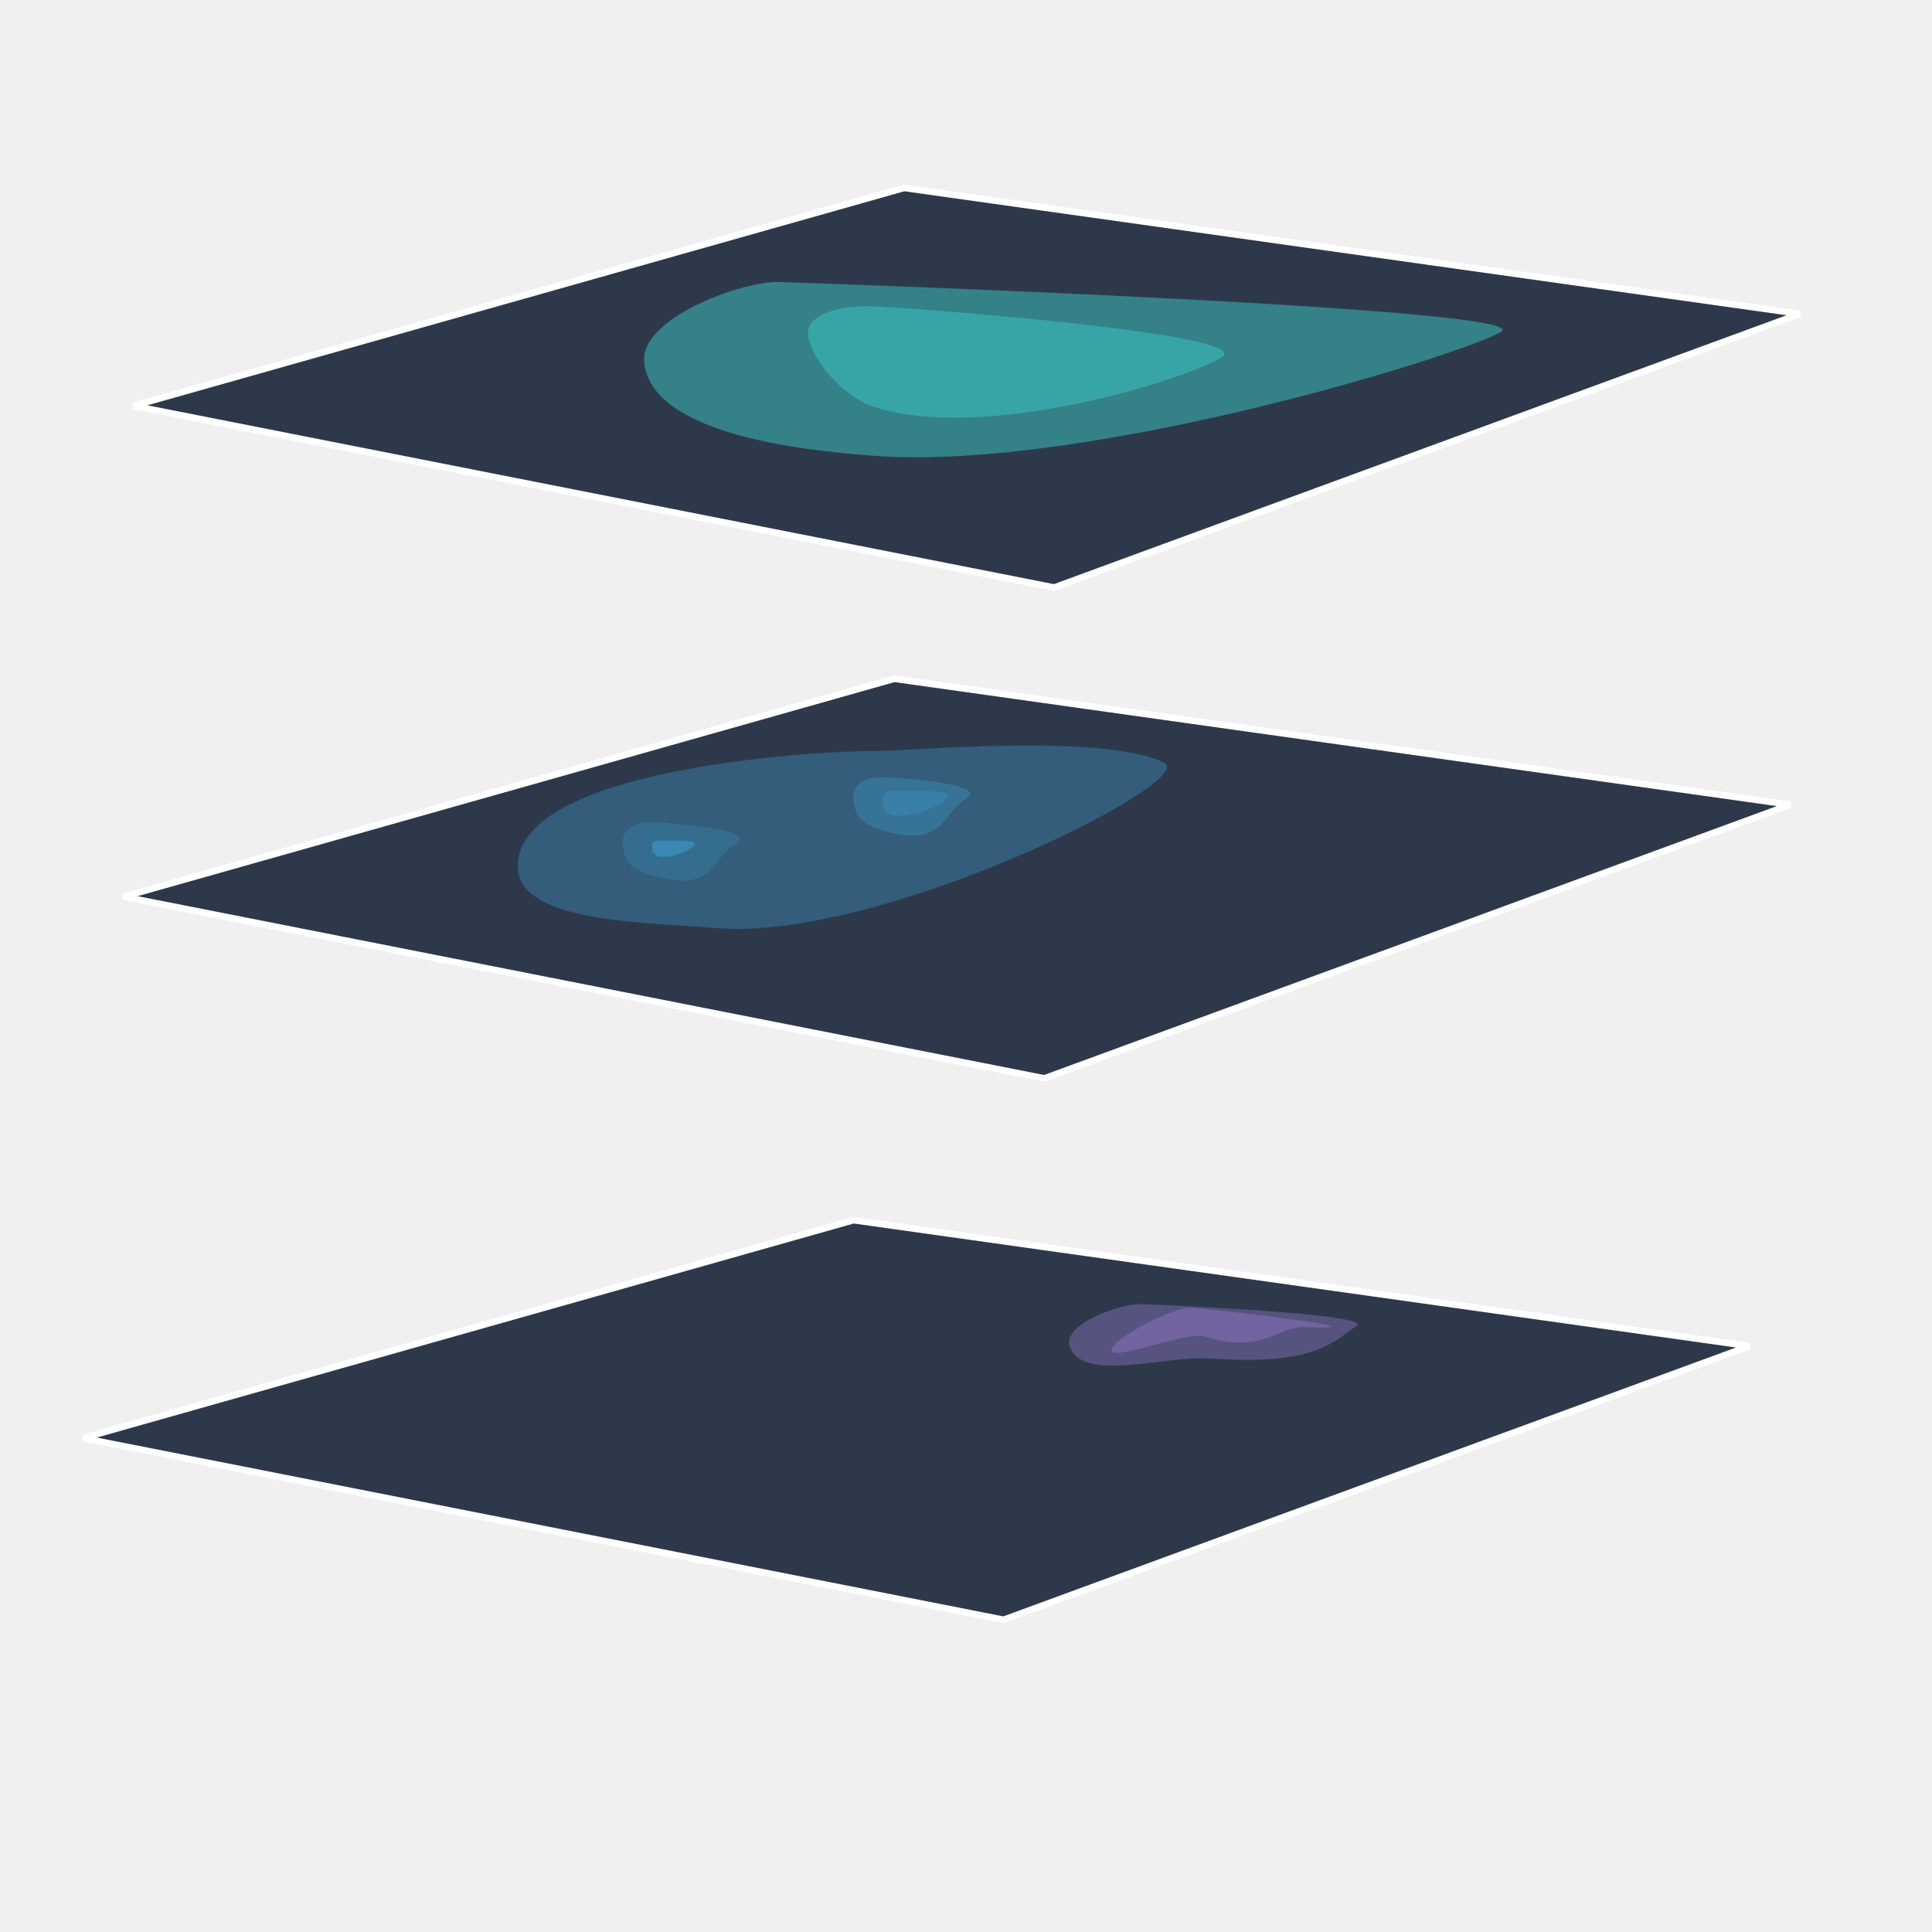
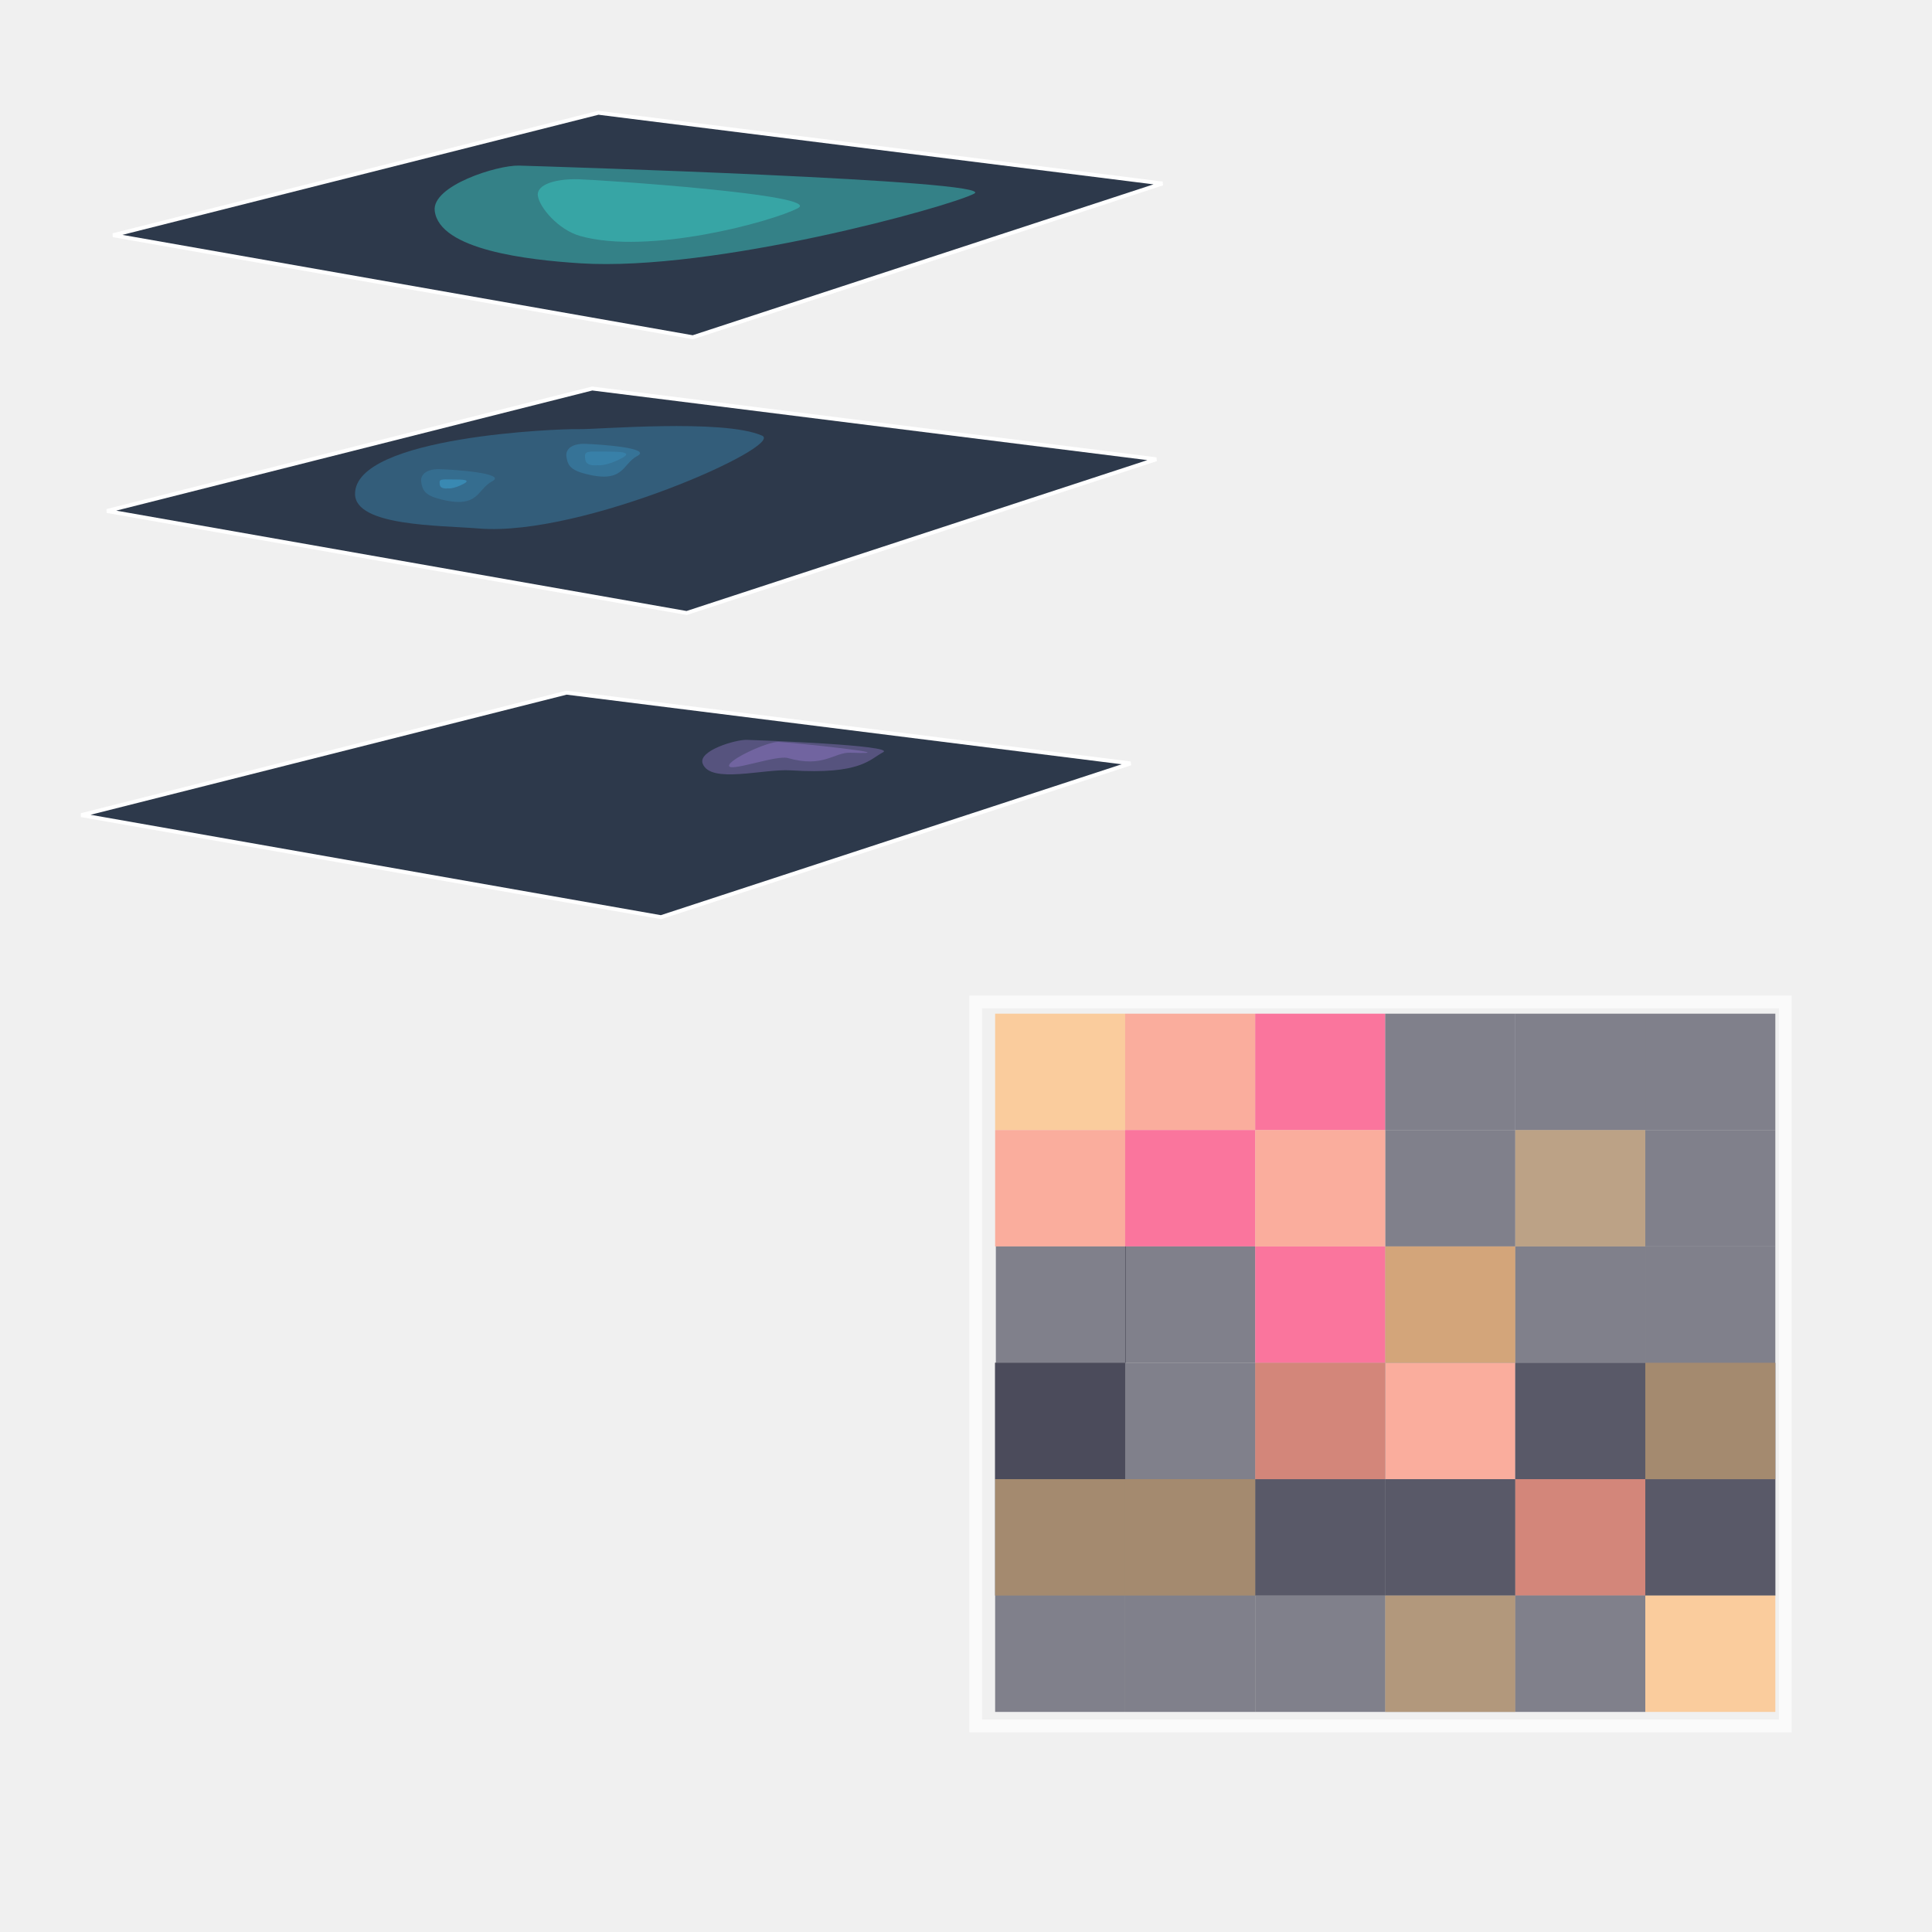
<svg xmlns="http://www.w3.org/2000/svg" width="200mm" height="200mm" viewBox="0 0 200 200" version="1.1" id="svg3411">
  <defs id="defs3405" />
  <g id="layer1">
-     <path style="display:inline;fill:#3b97c4;fill-opacity:0.288;stroke:none;stroke-width:0.583px;stroke-linecap:butt;stroke-linejoin:miter;stroke-opacity:1" d="m 67.125,90.509 c -2.162,-0.687 -2.488,-1.727 -2.657,-3.048 -0.168,-1.321 0.874,-2.399 3.038,-2.332 2.163,0.068 11.18,0.732 8.616,2.237 -2.564,1.505 -2.12,5.327 -8.997,3.143 z" id="path3762" />
-     <path style="display:inline;fill:#3b97c4;fill-opacity:0.389;stroke:none;stroke-width:0.583px;stroke-linecap:butt;stroke-linejoin:miter;stroke-opacity:1" d="m 93.485,84.392 c 0,0 -1.866,0.325 -2.034,-0.995 -0.168,-1.321 -0.115,-1.576 2.049,-1.508 2.163,0.068 6.433,-0.25 3.869,1.255 -2.564,1.505 -3.884,1.249 -3.884,1.249 z" id="path3772" />
-     <path style="display:inline;fill:#3b97c4;fill-opacity:0.664;stroke:none;stroke-width:0.383px;stroke-linecap:butt;stroke-linejoin:miter;stroke-opacity:1" d="m 68.861,88.664 c 0,0 -1.225,0.213 -1.336,-0.654 -0.111,-0.867 -0.076,-1.035 1.345,-0.99 1.421,0.045 4.225,-0.164 2.541,0.824 -1.684,0.988 -2.55,0.82 -2.55,0.82 z" id="path3776" />
-     <path style="display:inline;fill:#a988e4;fill-opacity:0.334;stroke:none;stroke-width:0.501px;stroke-linecap:butt;stroke-linejoin:miter;stroke-opacity:1" d="m 125.224,140.624 c -4.475,-0.321 -13.208,2.556 -14.483,-1.251 -0.791,-2.361 5.398,-4.427 7.258,-4.369 1.86,0.059 24.609,0.996 22.404,2.29 -2.204,1.294 -3.671,4.155 -15.179,3.33 z" id="path3780" />
-     <path style="display:inline;fill:#a988e4;fill-opacity:0.334;stroke:none;stroke-width:0.501px;stroke-linecap:butt;stroke-linejoin:miter;stroke-opacity:1" d="m 124.741,138.355 c -1.858,-0.59 -9.513,2.584 -9.658,1.448 -0.145,-1.136 6.272,-4.477 8.132,-4.419 1.86,0.059 21.909,2.398 11.821,1.991 -2.716,-0.11 -4.382,2.858 -10.295,0.98 z" id="path3782" />
-     <path style="display:inline;fill:#2d394b;fill-opacity:1;stroke:#ffffff;stroke-width:0.678px;stroke-linecap:butt;stroke-linejoin:miter;stroke-opacity:1" d="M 13.805,42.016 93.594,19.454 186.328,32.487 109.125,60.819 Z" id="path8776" />
-     <path style="display:inline;fill:#2d394b;fill-opacity:1;stroke:#ffffff;stroke-width:0.678px;stroke-linecap:butt;stroke-linejoin:miter;stroke-opacity:1" d="M 12.794,92.828 92.583,70.266 185.318,83.3 108.114,111.632 Z" id="path8778" />
-     <path style="display:inline;fill:#2d394b;fill-opacity:1;stroke:#ffffff;stroke-width:0.678px;stroke-linecap:butt;stroke-linejoin:miter;stroke-opacity:1" d="m 8.569,148.874 79.789,-22.562 92.735,13.034 -77.204,28.332 z" id="path8784" />
-     <path style="display:inline;fill:#3bccc4;fill-opacity:0.493;stroke:none;stroke-width:0.957px;stroke-linecap:butt;stroke-linejoin:miter;stroke-opacity:1" d="m 90.581,47.191 c -8.546,-0.612 -23.111,-2.456 -23.892,-9.657 -0.505,-4.655 10.309,-8.455 13.862,-8.344 3.552,0.111 79.044,2.694 74.834,5.165 -4.21,2.471 -42.825,14.41 -64.803,12.836 z" id="path8786" />
-     <path style="display:inline;fill:#3bccc4;fill-opacity:0.493;stroke:none;stroke-width:0.957px;stroke-linecap:butt;stroke-linejoin:miter;stroke-opacity:1" d="m 90.581,42.154 c -3.55,-1.128 -6.656,-5.22 -6.933,-7.389 -0.276,-2.169 3.105,-3.168 6.657,-3.057 3.552,0.111 40.31,2.855 36.1,5.326 -4.21,2.471 -24.531,8.707 -35.824,5.12 z" id="path8788" />
-     <path style="display:inline;fill:#3b97c4;fill-opacity:0.389;stroke:none;stroke-width:0.829px;stroke-linecap:butt;stroke-linejoin:miter;stroke-opacity:1" d="M 73.99,96.063 C 67.404,95.467 53.649,95.64 53.589,89.723 53.481,79.013 87.545,77.645 90.283,77.753 c 2.738,0.108 23.88,-1.976 30.24,1.204 3.743,1.871 -29.593,18.641 -46.533,17.107 z" id="path8792" />
-     <path style="display:inline;fill:#3b97c4;fill-opacity:0.288;stroke:none;stroke-width:0.583px;stroke-linecap:butt;stroke-linejoin:miter;stroke-opacity:1" d="m 67.125,90.509 c -2.162,-0.687 -2.488,-1.727 -2.657,-3.048 -0.168,-1.321 0.874,-2.399 3.038,-2.332 2.163,0.068 11.18,0.732 8.616,2.237 -2.564,1.505 -2.12,5.327 -8.997,3.143 z" id="path8794" />
-     <path style="display:inline;fill:#3b97c4;fill-opacity:0.389;stroke:none;stroke-width:0.583px;stroke-linecap:butt;stroke-linejoin:miter;stroke-opacity:1" d="m 90.995,85.841 c -2.162,-0.687 -2.489,-1.727 -2.657,-3.048 -0.168,-1.321 0.874,-2.399 3.038,-2.332 2.164,0.068 11.18,0.732 8.616,2.237 -2.564,1.505 -2.12,5.327 -8.997,3.143 z" id="path8796" />
-     <path style="display:inline;fill:#3b97c4;fill-opacity:0.389;stroke:none;stroke-width:0.583px;stroke-linecap:butt;stroke-linejoin:miter;stroke-opacity:1" d="m 93.485,84.392 c 0,0 -1.866,0.325 -2.034,-0.995 -0.168,-1.321 -0.115,-1.576 2.049,-1.508 2.163,0.068 6.433,-0.25 3.869,1.255 -2.564,1.505 -3.884,1.249 -3.884,1.249 z" id="path8798" />
-     <path style="display:inline;fill:#3b97c4;fill-opacity:0.664;stroke:none;stroke-width:0.383px;stroke-linecap:butt;stroke-linejoin:miter;stroke-opacity:1" d="m 68.861,88.664 c 0,0 -1.225,0.213 -1.336,-0.654 -0.111,-0.867 -0.076,-1.035 1.345,-0.99 1.421,0.045 4.225,-0.164 2.541,0.824 -1.684,0.988 -2.55,0.82 -2.55,0.82 z" id="path8800" />
-     <path style="display:inline;fill:#a988e4;fill-opacity:0.334;stroke:none;stroke-width:0.501px;stroke-linecap:butt;stroke-linejoin:miter;stroke-opacity:1" d="m 125.224,140.624 c -4.475,-0.321 -13.208,2.556 -14.483,-1.251 -0.791,-2.361 5.398,-4.427 7.258,-4.369 1.86,0.059 24.609,0.996 22.404,2.29 -2.204,1.294 -3.671,4.155 -15.179,3.33 z" id="path8802" />
-     <path style="display:inline;fill:#a988e4;fill-opacity:0.334;stroke:none;stroke-width:0.501px;stroke-linecap:butt;stroke-linejoin:miter;stroke-opacity:1" d="m 124.741,138.355 c -1.858,-0.59 -9.513,2.584 -9.658,1.448 -0.145,-1.136 6.272,-4.477 8.132,-4.419 1.86,0.059 21.909,2.398 11.821,1.991 -2.716,-0.11 -4.382,2.858 -10.295,0.98 z" id="path8804" />
+     <path style="display:inline;fill:#3b97c4;fill-opacity:0.288;stroke:none;stroke-width:0.346px;stroke-linecap:butt;stroke-linejoin:miter;stroke-opacity:1" d="m 45.277,51.591 c -1.361,-0.386 -1.567,-0.97 -1.673,-1.712 -0.106,-0.742 0.551,-1.348 1.913,-1.31 1.362,0.038 7.039,0.411 5.425,1.257 -1.614,0.845 -1.335,2.993 -5.665,1.766 z" id="path3762" />
+     <path style="display:inline;fill:#3b97c4;fill-opacity:0.389;stroke:none;stroke-width:0.346px;stroke-linecap:butt;stroke-linejoin:miter;stroke-opacity:1" d="m 61.874,48.155 c 0,0 -1.175,0.183 -1.281,-0.559 -0.106,-0.742 -0.072,-0.885 1.29,-0.847 1.362,0.038 4.051,-0.14 2.436,0.705 -1.614,0.845 -2.445,0.702 -2.445,0.702 z" id="path3772" />
+     <path style="display:inline;fill:#3b97c4;fill-opacity:0.664;stroke:none;stroke-width:0.228px;stroke-linecap:butt;stroke-linejoin:miter;stroke-opacity:1" d="m 46.37,50.555 c 0,0 -0.771,0.12 -0.841,-0.367 -0.07,-0.487 -0.048,-0.581 0.847,-0.556 0.895,0.025 2.66,-0.092 1.6,0.463 -1.06,0.555 -1.606,0.461 -1.606,0.461 z" id="path3776" />
+     <path style="display:inline;fill:#a988e4;fill-opacity:0.334;stroke:none;stroke-width:0.298px;stroke-linecap:butt;stroke-linejoin:miter;stroke-opacity:1" d="m 81.858,79.746 c -2.817,-0.18 -8.316,1.436 -9.119,-0.703 -0.498,-1.326 3.398,-2.487 4.57,-2.454 1.171,0.033 15.494,0.56 14.106,1.286 -1.388,0.727 -2.312,2.334 -9.557,1.871 z" id="path3780" />
+     <path style="display:inline;fill:#a988e4;fill-opacity:0.334;stroke:none;stroke-width:0.298px;stroke-linecap:butt;stroke-linejoin:miter;stroke-opacity:1" d="m 81.554,78.472 c -1.17,-0.332 -5.99,1.452 -6.081,0.814 -0.091,-0.638 3.949,-2.515 5.12,-2.483 1.171,0.033 13.794,1.347 7.443,1.118 -1.71,-0.062 -2.759,1.606 -6.482,0.551 z" id="path3782" />
+     <path style="display:inline;fill:#2d394b;fill-opacity:1;stroke:#ffffff;stroke-width:0.403px;stroke-linecap:butt;stroke-linejoin:miter;stroke-opacity:1" d="m 11.706,24.348 50.237,-12.675 58.388,7.322 -48.609,15.917 z" id="path8776" />
+     <path style="display:inline;fill:#2d394b;fill-opacity:1;stroke:#ffffff;stroke-width:0.403px;stroke-linecap:butt;stroke-linejoin:miter;stroke-opacity:1" d="M 11.069,52.895 61.306,40.219 119.694,47.542 71.085,63.458 Z" id="path8778" />
+     <path style="display:inline;fill:#2d394b;fill-opacity:1;stroke:#ffffff;stroke-width:0.403px;stroke-linecap:butt;stroke-linejoin:miter;stroke-opacity:1" d="M 8.409,84.381 58.646,71.706 117.034,79.028 68.424,94.945 Z" id="path8784" />
+     <path style="display:inline;fill:#3bccc4;fill-opacity:0.493;stroke:none;stroke-width:0.569px;stroke-linecap:butt;stroke-linejoin:miter;stroke-opacity:1" d="m 60.046,27.255 c -5.381,-0.344 -14.551,-1.38 -15.043,-5.425 -0.318,-2.615 6.491,-4.75 8.728,-4.687 2.237,0.062 49.768,1.514 47.117,2.902 -2.651,1.388 -26.963,8.096 -40.801,7.211 z" id="path8786" />
+     <path style="display:inline;fill:#3bccc4;fill-opacity:0.493;stroke:none;stroke-width:0.569px;stroke-linecap:butt;stroke-linejoin:miter;stroke-opacity:1" d="m 60.046,24.425 c -2.235,-0.633 -4.191,-2.933 -4.365,-4.151 -0.174,-1.218 1.955,-1.78 4.191,-1.718 2.237,0.062 25.38,1.604 22.729,2.992 -2.651,1.388 -15.446,4.892 -22.556,2.876 z" id="path8788" />
+     <path style="display:inline;fill:#3b97c4;fill-opacity:0.389;stroke:none;stroke-width:0.493px;stroke-linecap:butt;stroke-linejoin:miter;stroke-opacity:1" d="M 49.6,54.712 C 45.453,54.377 36.793,54.474 36.755,51.15 c -0.068,-6.017 21.379,-6.786 23.103,-6.725 1.724,0.061 15.035,-1.11 19.04,0.676 2.356,1.051 -18.633,10.473 -29.298,9.611 z" id="path8792" />
+     <path style="display:inline;fill:#3b97c4;fill-opacity:0.288;stroke:none;stroke-width:0.346px;stroke-linecap:butt;stroke-linejoin:miter;stroke-opacity:1" d="m 45.277,51.591 c -1.361,-0.386 -1.567,-0.97 -1.673,-1.712 -0.106,-0.742 0.551,-1.348 1.913,-1.31 1.362,0.038 7.039,0.411 5.425,1.257 -1.614,0.845 -1.335,2.993 -5.665,1.766 z" id="path8794" />
+     <path style="display:inline;fill:#3b97c4;fill-opacity:0.389;stroke:none;stroke-width:0.346px;stroke-linecap:butt;stroke-linejoin:miter;stroke-opacity:1" d="m 60.306,48.969 c -1.361,-0.386 -1.567,-0.97 -1.673,-1.712 -0.106,-0.742 0.551,-1.348 1.913,-1.31 1.362,0.038 7.039,0.411 5.425,1.257 -1.614,0.845 -1.335,2.993 -5.665,1.766 z" id="path8796" />
+     <path style="display:inline;fill:#3b97c4;fill-opacity:0.389;stroke:none;stroke-width:0.346px;stroke-linecap:butt;stroke-linejoin:miter;stroke-opacity:1" d="m 61.874,48.155 c 0,0 -1.175,0.183 -1.281,-0.559 -0.106,-0.742 -0.072,-0.885 1.29,-0.847 1.362,0.038 4.051,-0.14 2.436,0.705 -1.614,0.845 -2.445,0.702 -2.445,0.702 z" id="path8798" />
+     <path style="display:inline;fill:#3b97c4;fill-opacity:0.664;stroke:none;stroke-width:0.228px;stroke-linecap:butt;stroke-linejoin:miter;stroke-opacity:1" d="m 46.37,50.555 c 0,0 -0.771,0.12 -0.841,-0.367 -0.07,-0.487 -0.048,-0.581 0.847,-0.556 0.895,0.025 2.66,-0.092 1.6,0.463 -1.06,0.555 -1.606,0.461 -1.606,0.461 z" id="path8800" />
+     <path style="display:inline;fill:#a988e4;fill-opacity:0.334;stroke:none;stroke-width:0.298px;stroke-linecap:butt;stroke-linejoin:miter;stroke-opacity:1" d="m 81.858,79.746 c -2.817,-0.18 -8.316,1.436 -9.119,-0.703 -0.498,-1.326 3.398,-2.487 4.57,-2.454 1.171,0.033 15.494,0.56 14.106,1.286 -1.388,0.727 -2.312,2.334 -9.557,1.871 z" id="path8802" />
+     <path style="display:inline;fill:#a988e4;fill-opacity:0.334;stroke:none;stroke-width:0.298px;stroke-linecap:butt;stroke-linejoin:miter;stroke-opacity:1" d="m 81.554,78.472 c -1.17,-0.332 -5.99,1.452 -6.081,0.814 -0.091,-0.638 3.949,-2.515 5.12,-2.483 1.171,0.033 13.794,1.347 7.443,1.118 -1.71,-0.062 -2.759,1.606 -6.482,0.551 z" id="path8804" />
+     <rect style="display:inline;opacity:0.649;fill:#ffb870;fill-opacity:1;stroke:none;stroke-width:1.67;stroke-miterlimit:4;stroke-dasharray:none;stroke-dashoffset:0;stroke-opacity:1" id="rect8120" width="13.461" height="12.047" x="103.016" y="104.936" />
+     <rect style="display:inline;opacity:0.649;fill:#ff8870;fill-opacity:1;stroke:none;stroke-width:1.67;stroke-miterlimit:4;stroke-dasharray:none;stroke-dashoffset:0;stroke-opacity:1" id="rect8122" width="13.461" height="12.047" x="116.477" y="104.936" />
+     <rect style="display:inline;opacity:0.649;fill:#ff8870;fill-opacity:1;stroke:none;stroke-width:1.67;stroke-miterlimit:4;stroke-dasharray:none;stroke-dashoffset:0;stroke-opacity:1" id="rect8124" width="13.461" height="12.047" x="103.016" y="116.983" />
+     <rect style="display:inline;fill:none;stroke:none;stroke-width:1.67;stroke-miterlimit:4;stroke-dasharray:none;stroke-opacity:1" id="rect8126" width="83.808" height="74.947" x="101.534" y="103.72" />
+     <rect style="display:inline;opacity:0.649;fill:#ff3370;fill-opacity:1;stroke:none;stroke-width:1.67;stroke-miterlimit:4;stroke-dasharray:none;stroke-dashoffset:0;stroke-opacity:1" id="rect8128" width="13.461" height="12.047" x="116.477" y="116.983" />
+     <rect style="display:inline;opacity:0.649;fill:#ff3370;fill-opacity:1;stroke:none;stroke-width:1.67;stroke-miterlimit:4;stroke-dasharray:none;stroke-dashoffset:0;stroke-opacity:1" id="rect8130" width="13.461" height="12.047" x="129.938" y="104.936" />
+     <rect style="display:inline;opacity:0.649;fill:#444454;fill-opacity:1;stroke:none;stroke-width:1.67;stroke-miterlimit:4;stroke-dasharray:none;stroke-dashoffset:0;stroke-opacity:1" id="rect8132" width="13.461" height="12.047" x="143.399" y="104.936" />
+     <rect style="display:inline;opacity:0.649;fill:#444454;fill-opacity:1;stroke:none;stroke-width:1.67;stroke-miterlimit:4;stroke-dasharray:none;stroke-dashoffset:0;stroke-opacity:1" id="rect8134" width="13.461" height="12.047" x="156.86" y="104.936" />
+     <rect style="display:inline;opacity:0.649;fill:#444454;fill-opacity:1;stroke:none;stroke-width:1.67;stroke-miterlimit:4;stroke-dasharray:none;stroke-dashoffset:0;stroke-opacity:1" id="rect8136" width="13.461" height="12.047" x="170.321" y="104.936" />
+     <rect style="display:inline;opacity:0.649;fill:#444454;fill-opacity:1;stroke:none;stroke-width:1.67;stroke-miterlimit:4;stroke-dasharray:none;stroke-dashoffset:0;stroke-opacity:1" id="rect8138" width="13.461" height="12.047" x="116.477" y="129.03" />
+     <rect style="display:inline;opacity:0.649;fill:#444454;fill-opacity:1;stroke:none;stroke-width:1.67;stroke-miterlimit:4;stroke-dasharray:none;stroke-dashoffset:0;stroke-opacity:1" id="rect8140" width="13.461" height="12.047" x="116.477" y="141.077" />
+     <rect style="display:inline;opacity:0.649;fill:#444454;fill-opacity:1;stroke:none;stroke-width:1.67;stroke-miterlimit:4;stroke-dasharray:none;stroke-dashoffset:0;stroke-opacity:1" id="rect8142" width="13.461" height="12.047" x="103.016" y="141.077" />
+     <rect style="display:inline;opacity:0.649;fill:#444454;fill-opacity:1;stroke:none;stroke-width:1.67;stroke-miterlimit:4;stroke-dasharray:none;stroke-dashoffset:0;stroke-opacity:1" id="rect8144" width="13.461" height="12.047" x="103.016" y="141.077" />
+     <rect style="display:inline;opacity:0.649;fill:#ff8870;fill-opacity:1;stroke:none;stroke-width:1.67;stroke-miterlimit:4;stroke-dasharray:none;stroke-dashoffset:0;stroke-opacity:1" id="rect8146" width="13.461" height="12.047" x="143.399" y="141.077" />
+     <rect style="display:inline;opacity:0.649;fill:#444454;fill-opacity:1;stroke:none;stroke-width:1.67;stroke-miterlimit:4;stroke-dasharray:none;stroke-dashoffset:0;stroke-opacity:1" id="rect8148" width="13.461" height="12.047" x="129.938" y="141.077" />
+     <rect style="display:inline;opacity:0.649;fill:#444454;fill-opacity:1;stroke:none;stroke-width:1.67;stroke-miterlimit:4;stroke-dasharray:none;stroke-dashoffset:0;stroke-opacity:1" id="rect8150" width="13.461" height="12.047" x="143.399" y="129.03" />
+     <rect style="display:inline;opacity:0.649;fill:#ff3370;fill-opacity:1;stroke:none;stroke-width:1.67;stroke-miterlimit:4;stroke-dasharray:none;stroke-dashoffset:0;stroke-opacity:1" id="rect8152" width="13.461" height="12.047" x="129.938" y="129.03" />
+     <rect style="display:inline;opacity:0.649;fill:#444454;fill-opacity:1;stroke:none;stroke-width:1.67;stroke-miterlimit:4;stroke-dasharray:none;stroke-dashoffset:0;stroke-opacity:1" id="rect8154" width="13.461" height="12.047" x="143.399" y="116.983" />
+     <rect style="display:inline;opacity:0.649;fill:#ff8870;fill-opacity:1;stroke:none;stroke-width:1.67;stroke-miterlimit:4;stroke-dasharray:none;stroke-dashoffset:0;stroke-opacity:1" id="rect8156" width="13.461" height="12.047" x="129.938" y="116.983" />
+     <rect style="display:inline;opacity:0.649;fill:#444454;fill-opacity:1;stroke:none;stroke-width:1.67;stroke-miterlimit:4;stroke-dasharray:none;stroke-dashoffset:0;stroke-opacity:1" id="rect8158" width="13.461" height="12.047" x="170.321" y="116.983" />
+     <rect style="display:inline;opacity:0.649;fill:#444454;fill-opacity:1;stroke:none;stroke-width:1.67;stroke-miterlimit:4;stroke-dasharray:none;stroke-dashoffset:0;stroke-opacity:1" id="rect8160" width="13.461" height="12.047" x="156.86" y="116.983" />
+     <rect style="display:inline;opacity:0.649;fill:#444454;fill-opacity:1;stroke:none;stroke-width:1.67;stroke-miterlimit:4;stroke-dasharray:none;stroke-dashoffset:0;stroke-opacity:1" id="rect8162" width="13.461" height="12.047" x="170.321" y="129.03" />
+     <rect style="display:inline;opacity:0.649;fill:#444454;fill-opacity:1;stroke:none;stroke-width:1.67;stroke-miterlimit:4;stroke-dasharray:none;stroke-dashoffset:0;stroke-opacity:1" id="rect8164" width="13.461" height="12.047" x="156.86" y="129.03" />
+     <rect style="display:inline;opacity:0.649;fill:#444454;fill-opacity:1;stroke:none;stroke-width:1.67;stroke-miterlimit:4;stroke-dasharray:none;stroke-dashoffset:0;stroke-opacity:1" id="rect8166" width="13.461" height="12.047" x="170.321" y="141.077" />
+     <rect style="display:inline;opacity:0.649;fill:#444454;fill-opacity:1;stroke:none;stroke-width:1.67;stroke-miterlimit:4;stroke-dasharray:none;stroke-dashoffset:0;stroke-opacity:1" id="rect8168" width="13.461" height="12.047" x="156.86" y="141.077" />
+     <rect style="display:inline;opacity:0.649;fill:#444454;fill-opacity:1;stroke:none;stroke-width:1.67;stroke-miterlimit:4;stroke-dasharray:none;stroke-dashoffset:0;stroke-opacity:1" id="rect8170" width="13.461" height="12.047" x="103.016" y="141.077" />
+     <rect style="display:inline;opacity:0.649;fill:#444454;fill-opacity:1;stroke:none;stroke-width:1.67;stroke-miterlimit:4;stroke-dasharray:none;stroke-dashoffset:0;stroke-opacity:1" id="rect8172" width="13.461" height="12.047" x="170.321" y="141.077" />
+     <rect style="display:inline;opacity:0.649;fill:#444454;fill-opacity:1;stroke:none;stroke-width:1.67;stroke-miterlimit:4;stroke-dasharray:none;stroke-dashoffset:0;stroke-opacity:1" id="rect8174" width="13.461" height="12.047" x="156.86" y="141.077" />
+     <rect style="display:inline;opacity:0.649;fill:#444454;fill-opacity:1;stroke:none;stroke-width:1.67;stroke-miterlimit:4;stroke-dasharray:none;stroke-dashoffset:0;stroke-opacity:1" id="rect8176" width="13.461" height="12.047" x="116.477" y="153.123" />
+     <rect style="display:inline;opacity:0.649;fill:#444454;fill-opacity:1;stroke:none;stroke-width:1.67;stroke-miterlimit:4;stroke-dasharray:none;stroke-dashoffset:0;stroke-opacity:1" id="rect8178" width="13.461" height="12.047" x="143.399" y="153.123" />
+     <rect style="display:inline;opacity:0.649;fill:#444454;fill-opacity:1;stroke:none;stroke-width:1.67;stroke-miterlimit:4;stroke-dasharray:none;stroke-dashoffset:0;stroke-opacity:1" id="rect8180" width="13.461" height="12.047" x="129.938" y="153.123" />
+     <rect style="display:inline;opacity:0.649;fill:#444454;fill-opacity:1;stroke:none;stroke-width:1.67;stroke-miterlimit:4;stroke-dasharray:none;stroke-dashoffset:0;stroke-opacity:1" id="rect8182" width="13.461" height="12.047" x="103.016" y="153.123" />
+     <rect style="display:inline;opacity:0.649;fill:#444454;fill-opacity:1;stroke:none;stroke-width:1.67;stroke-miterlimit:4;stroke-dasharray:none;stroke-dashoffset:0;stroke-opacity:1" id="rect8184" width="13.461" height="12.047" x="170.321" y="153.123" />
+     <rect style="display:inline;opacity:0.649;fill:#444454;fill-opacity:1;stroke:none;stroke-width:1.67;stroke-miterlimit:4;stroke-dasharray:none;stroke-dashoffset:0;stroke-opacity:1" id="rect8186" width="13.461" height="12.047" x="156.86" y="153.123" />
+     <rect style="display:inline;opacity:0.649;fill:#444454;fill-opacity:1;stroke:none;stroke-width:1.67;stroke-miterlimit:4;stroke-dasharray:none;stroke-dashoffset:0;stroke-opacity:1" id="rect8188" width="13.461" height="12.047" x="116.477" y="153.123" />
+     <rect style="display:inline;opacity:0.649;fill:#444454;fill-opacity:1;stroke:none;stroke-width:1.67;stroke-miterlimit:4;stroke-dasharray:none;stroke-dashoffset:0;stroke-opacity:1" id="rect8190" width="13.461" height="12.047" x="143.399" y="153.123" />
+     <rect style="display:inline;opacity:0.649;fill:#444454;fill-opacity:1;stroke:none;stroke-width:1.67;stroke-miterlimit:4;stroke-dasharray:none;stroke-dashoffset:0;stroke-opacity:1" id="rect8192" width="13.461" height="12.047" x="129.938" y="153.123" />
+     <rect style="display:inline;opacity:0.649;fill:#444454;fill-opacity:1;stroke:none;stroke-width:1.67;stroke-miterlimit:4;stroke-dasharray:none;stroke-dashoffset:0;stroke-opacity:1" id="rect8194" width="13.461" height="12.047" x="103.016" y="153.123" />
+     <rect style="display:inline;opacity:0.649;fill:#444454;fill-opacity:1;stroke:none;stroke-width:1.67;stroke-miterlimit:4;stroke-dasharray:none;stroke-dashoffset:0;stroke-opacity:1" id="rect8196" width="13.461" height="12.047" x="170.321" y="153.123" />
+     <rect style="display:inline;opacity:0.649;fill:#ff8870;fill-opacity:1;stroke:none;stroke-width:1.67;stroke-miterlimit:4;stroke-dasharray:none;stroke-dashoffset:0;stroke-opacity:1" id="rect8198" width="13.461" height="12.047" x="156.86" y="153.123" />
+     <rect style="display:inline;opacity:0.649;fill:#444454;fill-opacity:1;stroke:none;stroke-width:1.67;stroke-miterlimit:4;stroke-dasharray:none;stroke-dashoffset:0;stroke-opacity:1" id="rect8200" width="13.461" height="12.047" x="116.477" y="165.17" />
+     <rect style="display:inline;opacity:0.649;fill:#444454;fill-opacity:1;stroke:none;stroke-width:1.67;stroke-miterlimit:4;stroke-dasharray:none;stroke-dashoffset:0;stroke-opacity:1" id="rect8202" width="13.461" height="12.047" x="143.399" y="165.17" />
+     <rect style="display:inline;opacity:0.649;fill:#444454;fill-opacity:1;stroke:none;stroke-width:1.67;stroke-miterlimit:4;stroke-dasharray:none;stroke-dashoffset:0;stroke-opacity:1" id="rect8204" width="13.461" height="12.047" x="129.938" y="165.17" />
+     <rect style="display:inline;opacity:0.649;fill:#444454;fill-opacity:1;stroke:none;stroke-width:1.67;stroke-miterlimit:4;stroke-dasharray:none;stroke-dashoffset:0;stroke-opacity:1" id="rect8206" width="13.461" height="12.047" x="103.016" y="165.17" />
+     <rect style="display:inline;opacity:0.649;fill:#ffb870;fill-opacity:1;stroke:none;stroke-width:1.67;stroke-miterlimit:4;stroke-dasharray:none;stroke-dashoffset:0;stroke-opacity:1" id="rect8208" width="13.461" height="12.047" x="170.321" y="165.17" />
+     <rect style="display:inline;opacity:0.649;fill:#444454;fill-opacity:1;stroke:none;stroke-width:1.67;stroke-miterlimit:4;stroke-dasharray:none;stroke-dashoffset:0;stroke-opacity:1" id="rect8210" width="13.461" height="12.047" x="156.86" y="165.17" />
+     <rect style="display:inline;opacity:0.649;fill:#ff8870;fill-opacity:1;stroke:none;stroke-width:1.67;stroke-miterlimit:4;stroke-dasharray:none;stroke-dashoffset:0;stroke-opacity:1" id="rect8212" width="13.461" height="12.047" x="129.938" y="141.077" />
+     <rect style="display:inline;opacity:0.649;fill:#ffb870;fill-opacity:1;stroke:none;stroke-width:1.67;stroke-miterlimit:4;stroke-dasharray:none;stroke-dashoffset:0;stroke-opacity:1" id="rect8214" width="13.461" height="12.047" x="143.399" y="129.03" />
+     <rect style="display:inline;opacity:0.649;fill:#cca473;fill-opacity:1;stroke:none;stroke-width:1.67;stroke-miterlimit:4;stroke-dasharray:none;stroke-dashoffset:0;stroke-opacity:1" id="rect8216" width="13.461" height="12.047" x="143.399" y="165.17" />
+     <rect style="display:inline;opacity:0.649;fill:#cca473;fill-opacity:1;stroke:none;stroke-width:1.67;stroke-miterlimit:4;stroke-dasharray:none;stroke-dashoffset:0;stroke-opacity:1" id="rect8218" width="13.461" height="12.047" x="170.321" y="141.077" />
+     <rect style="display:inline;opacity:0.649;fill:#ffc87f;fill-opacity:0.724;stroke:none;stroke-width:1.67;stroke-miterlimit:4;stroke-dasharray:none;stroke-dashoffset:0;stroke-opacity:1" id="rect8220" width="13.461" height="12.047" x="156.86" y="116.983" />
+     <rect style="display:inline;opacity:0.649;fill:#cca473;fill-opacity:1;stroke:none;stroke-width:1.67;stroke-miterlimit:4;stroke-dasharray:none;stroke-dashoffset:0;stroke-opacity:1" id="rect8222" width="13.461" height="12.047" x="116.477" y="153.123" />
+     <rect style="display:inline;opacity:0.649;fill:#cca473;fill-opacity:1;stroke:none;stroke-width:1.67;stroke-miterlimit:4;stroke-dasharray:none;stroke-dashoffset:0;stroke-opacity:1" id="rect8224" width="13.461" height="12.047" x="103.016" y="153.123" />
+     <rect style="display:inline;opacity:0.649;fill:#444454;fill-opacity:1;stroke:none;stroke-width:1.67;stroke-miterlimit:4;stroke-dasharray:none;stroke-dashoffset:0;stroke-opacity:1" id="rect8226" width="13.461" height="12.047" x="103.09" y="129.03" />
+     <rect style="display:inline;opacity:0.649;fill:none;fill-opacity:1;stroke:#ffffff;stroke-width:1.325;stroke-miterlimit:4;stroke-dasharray:none;stroke-dashoffset:0;stroke-opacity:1" id="rect948" width="83.808" height="74.947" x="101.005" y="103.72" />
  </g>
</svg>
